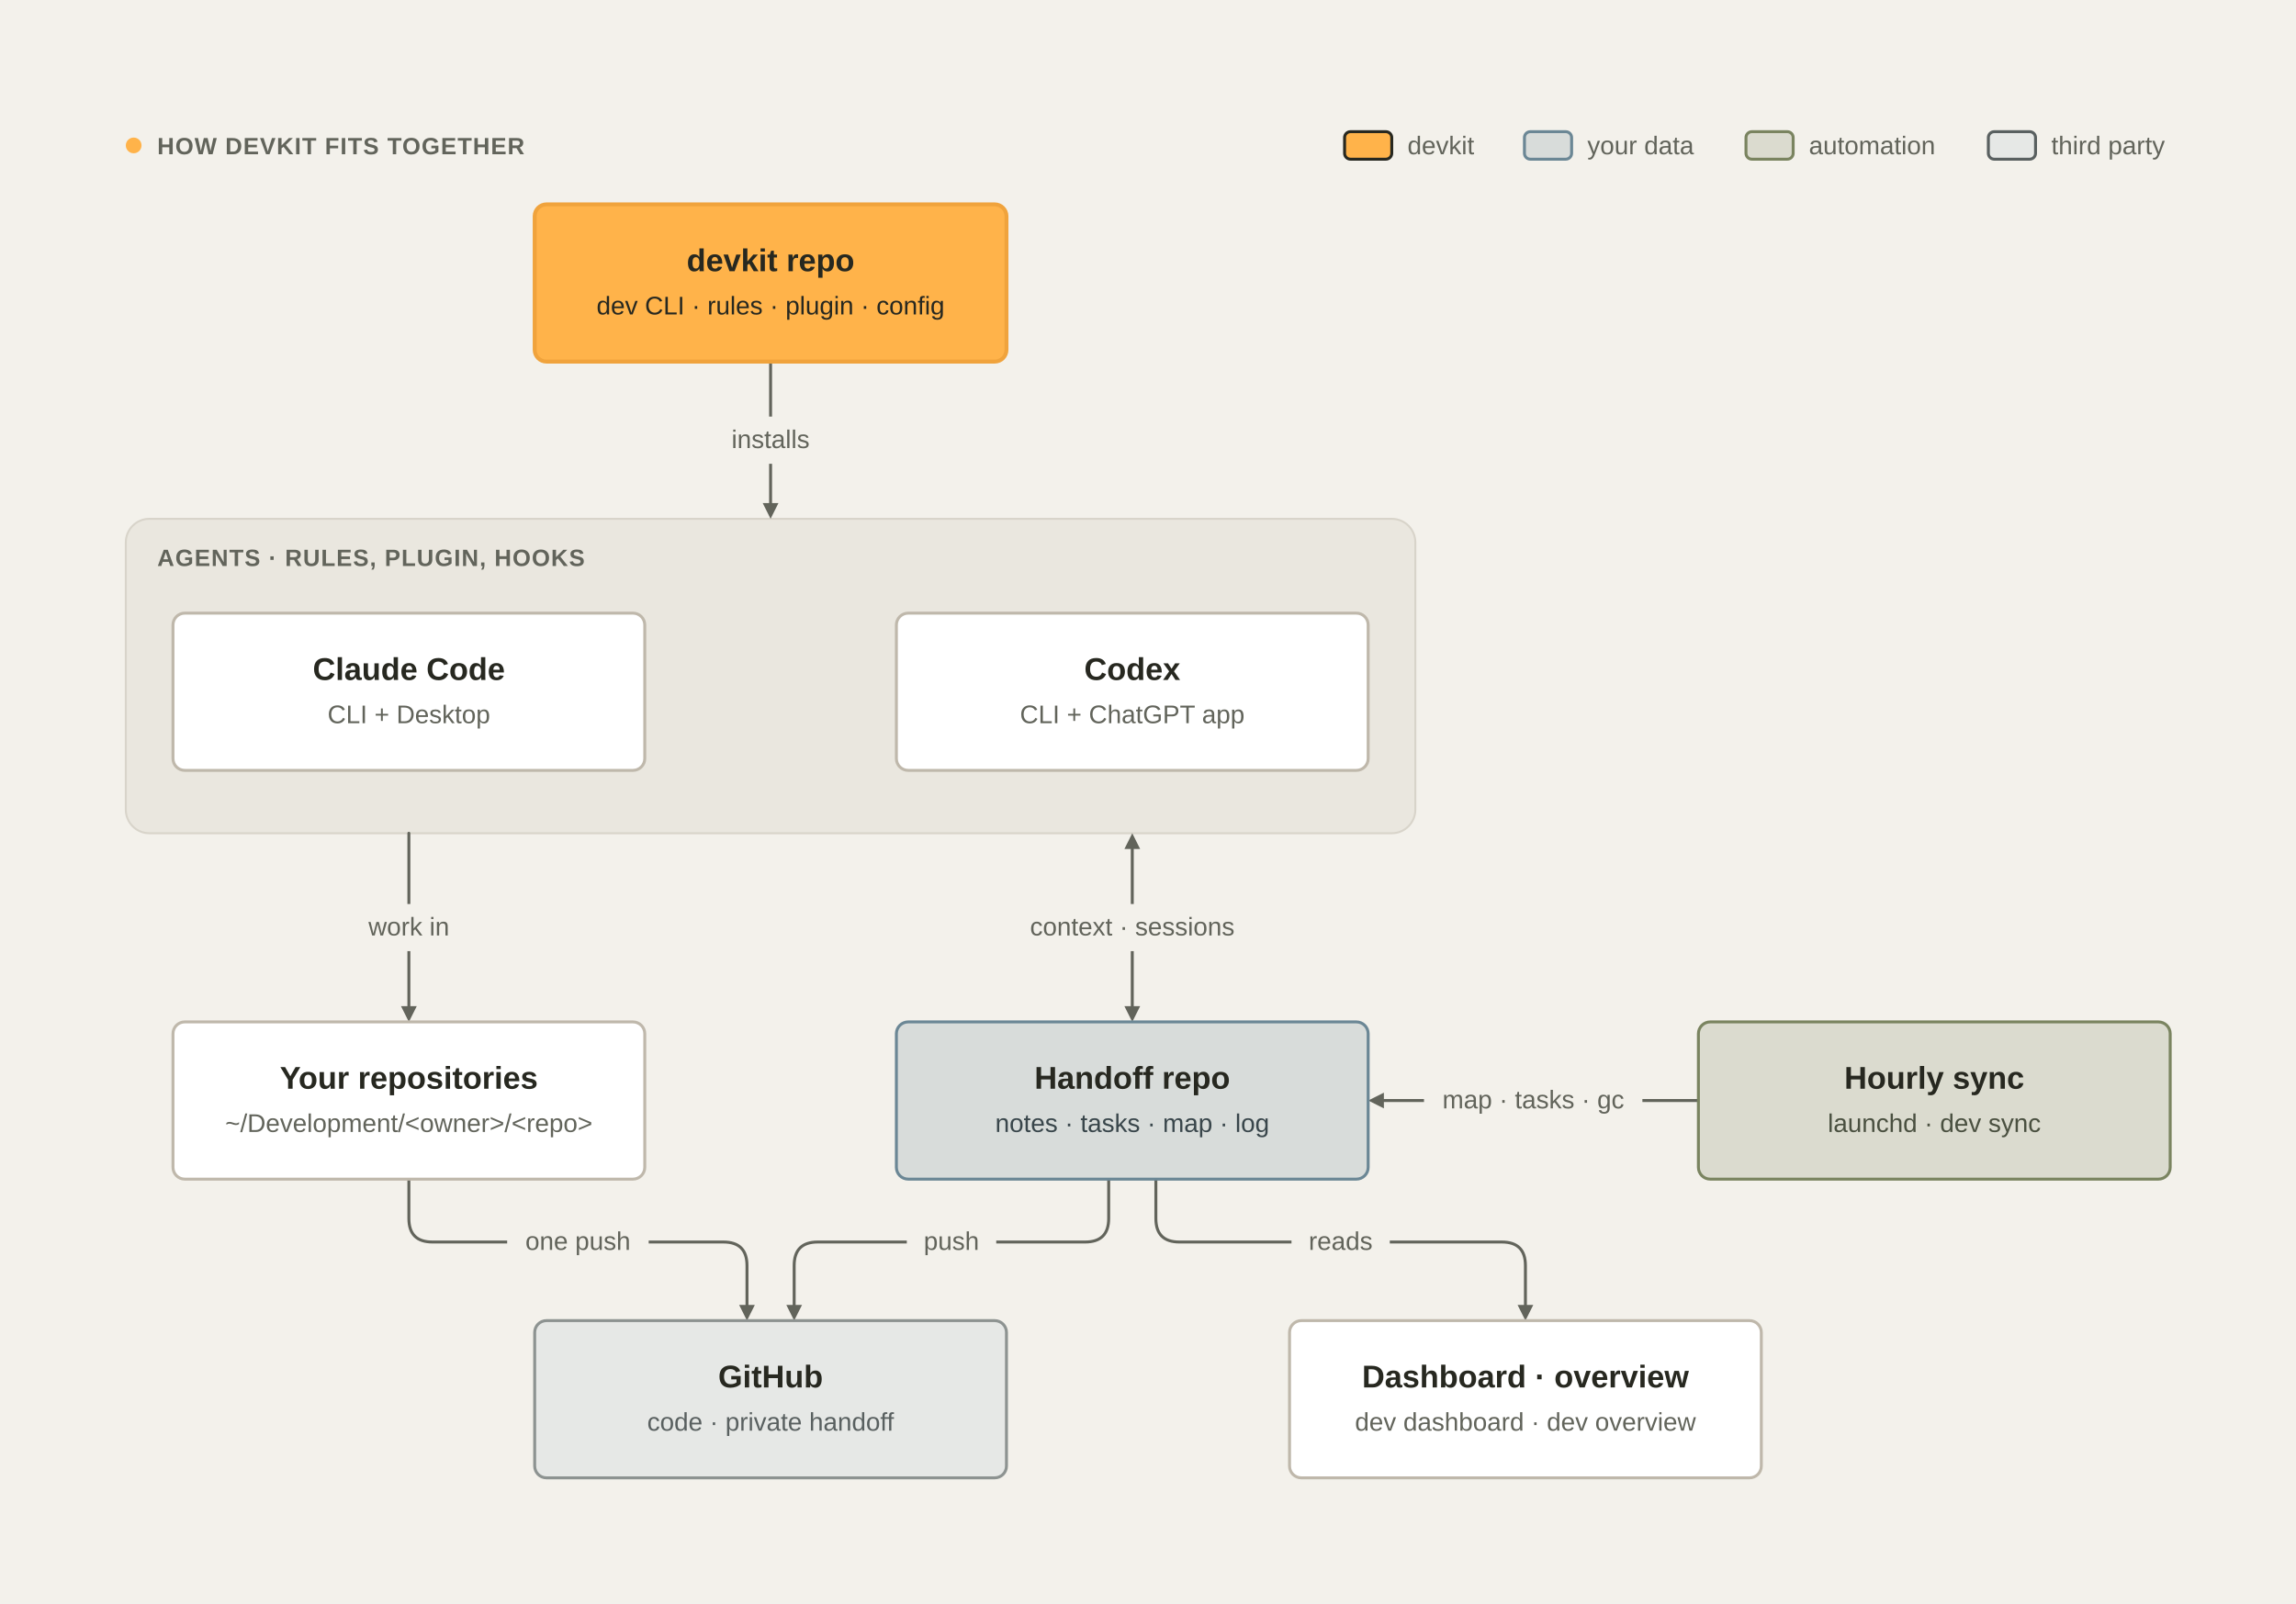
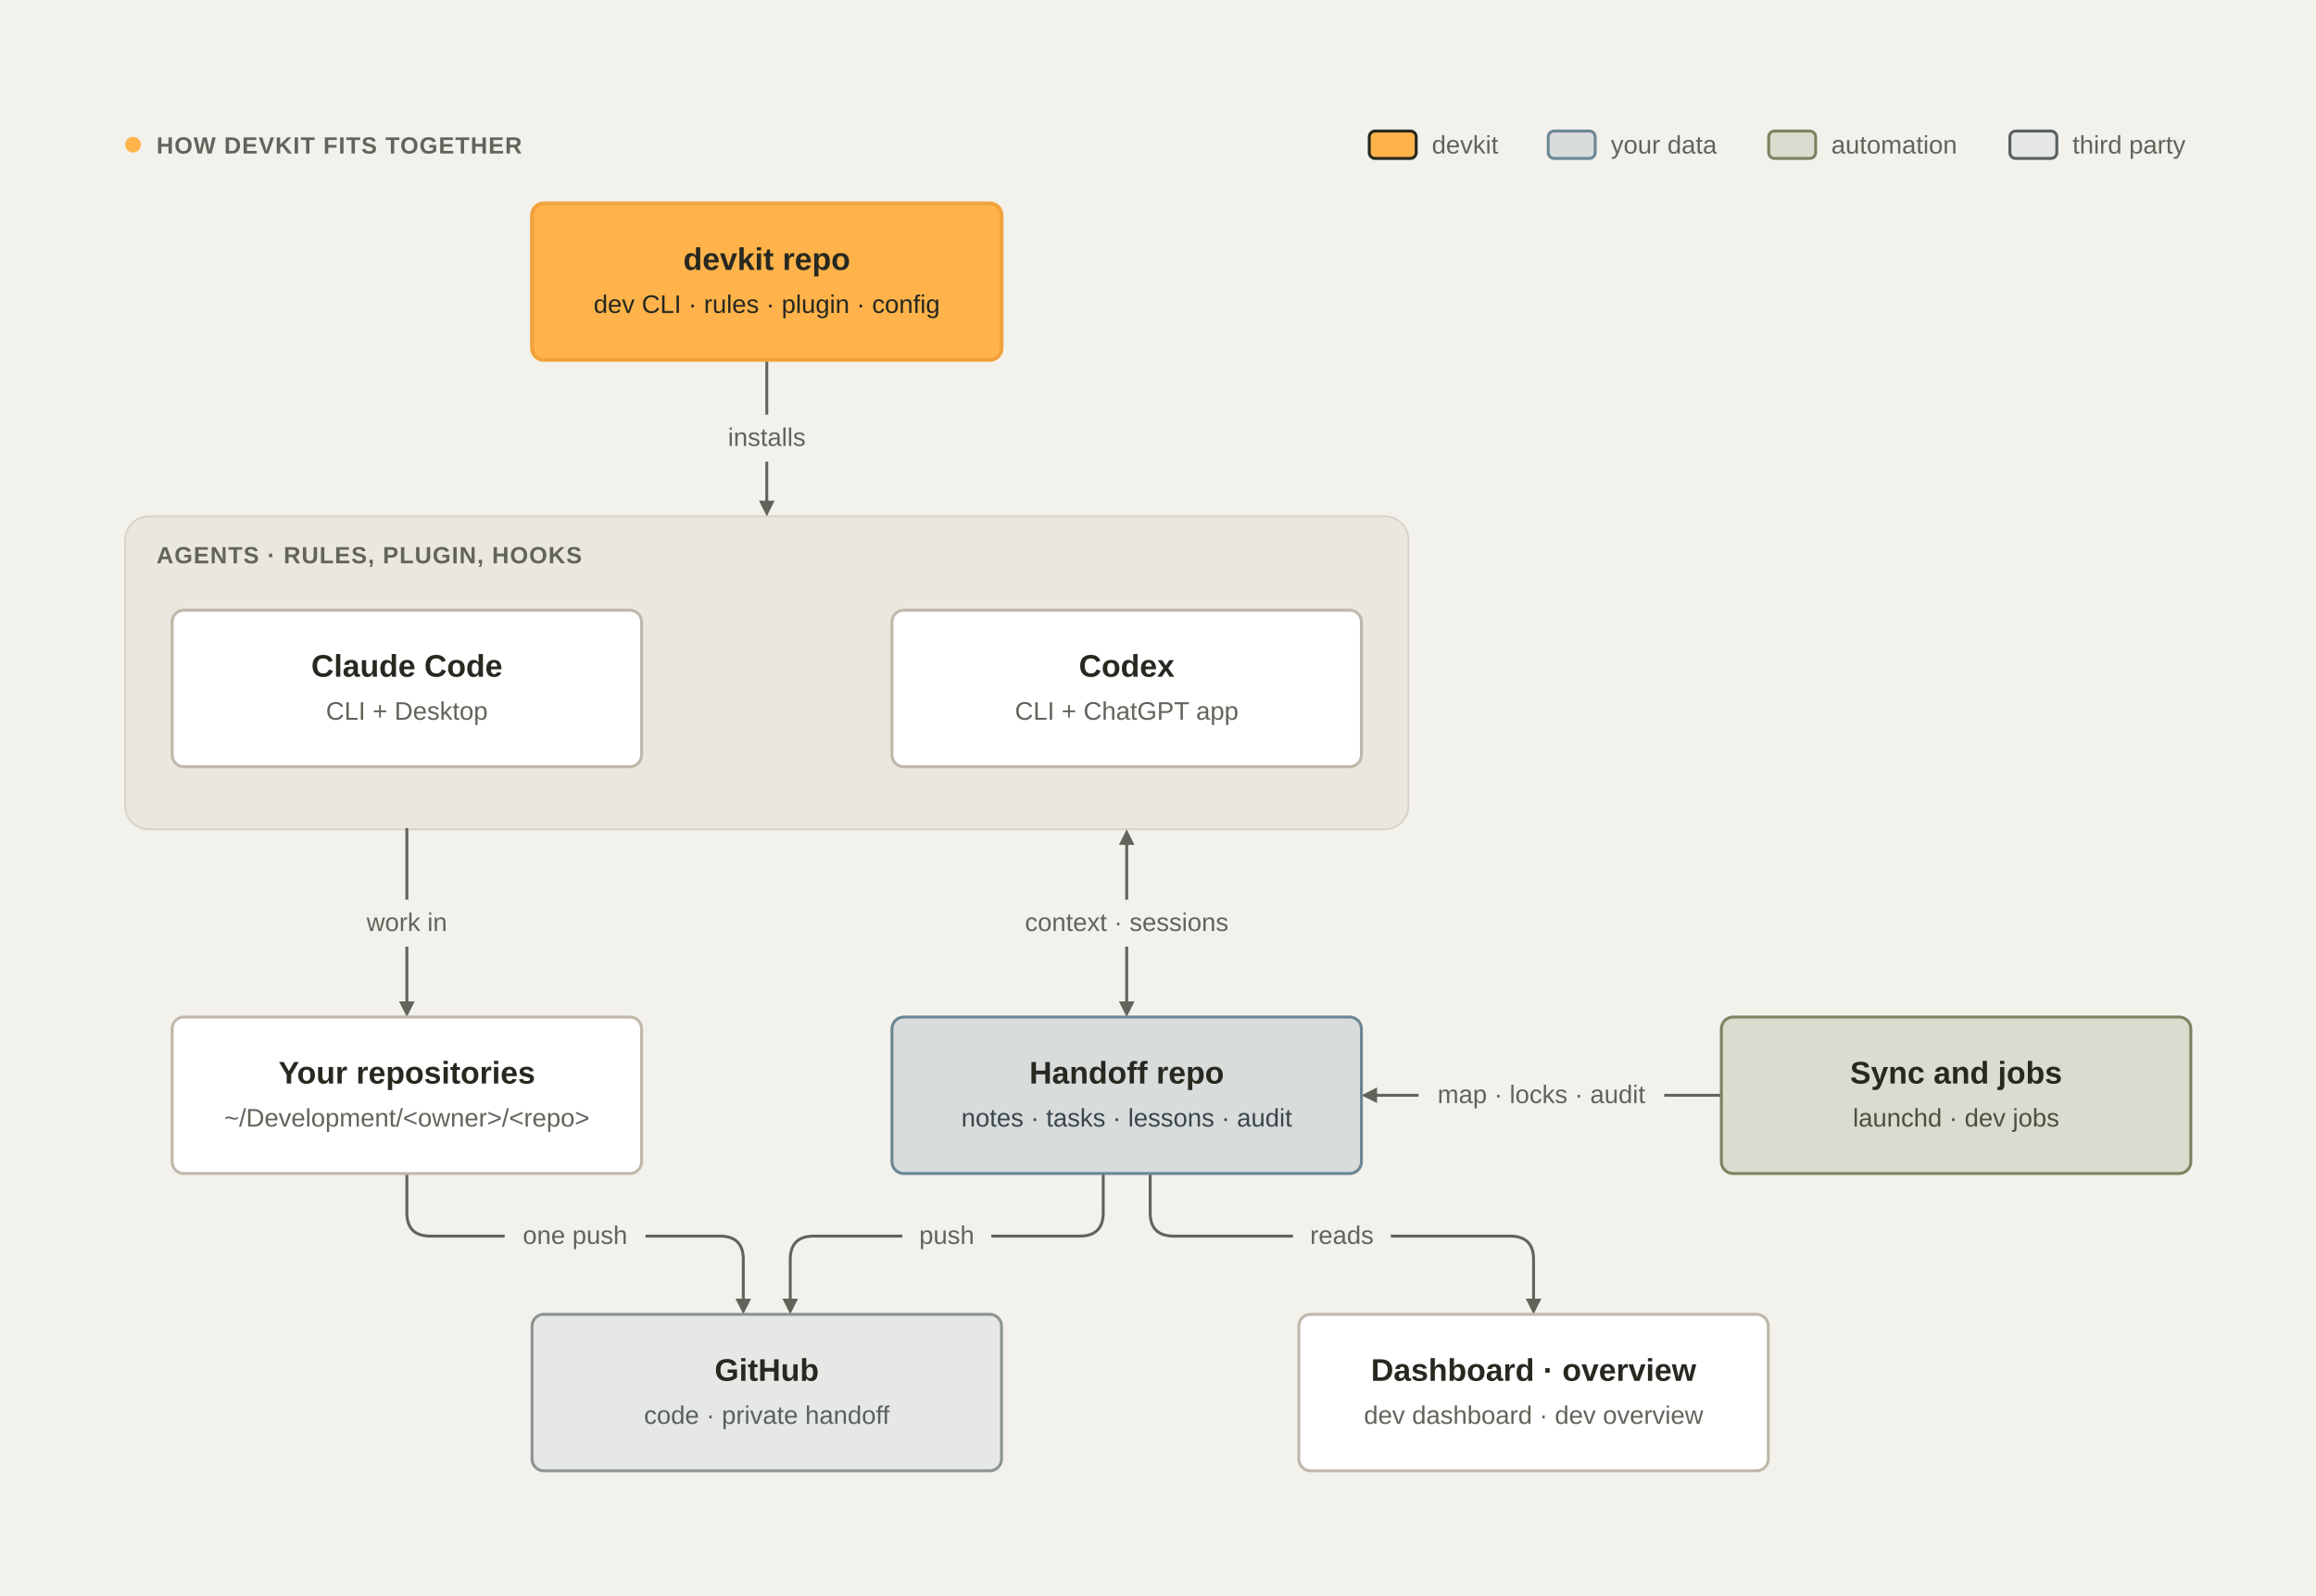
- <svg xmlns="http://www.w3.org/2000/svg" width="1168" height="816" viewBox="0 0 1168 816" role="img" aria-labelledby="dk-title dk-desc">
-   <rect width="1168" height="816" fill="#F3F1EB" />
+ <svg xmlns="http://www.w3.org/2000/svg" width="1184" height="816" viewBox="0 0 1184 816" role="img" aria-labelledby="dk-title dk-desc">
+   <rect width="1184" height="816" fill="#F3F1EB" />
  <g font-family="Manrope, 'Manrope Variable', system-ui, -apple-system, 'Segoe UI', Arial, sans-serif">
    <circle cx="68" cy="74" r="4" fill="#FFB34A" />
    <text x="80" y="78.5" font-size="12" font-weight="600" fill="#62645B" letter-spacing="0.48">HOW DEVKIT FITS TOGETHER</text>
-     <text x="1043.5" y="78.5" font-size="13" font-weight="400" fill="#62645B">third party</text>
-     <g transform="translate(1011.5,74)">
+     <text x="1059.5" y="78.5" font-size="13" font-weight="400" fill="#62645B">third party</text>
+     <g transform="translate(1027.5,74)">
      <rect x="0" y="-7" width="24" height="14" rx="3" fill="#E6E8E6" stroke="#596060" stroke-width="1.5" />
    </g>
-     <text x="920.2" y="78.5" font-size="13" font-weight="400" fill="#62645B">automation</text>
-     <g transform="translate(888.2,74)">
+     <text x="936.2" y="78.5" font-size="13" font-weight="400" fill="#62645B">automation</text>
+     <g transform="translate(904.2,74)">
      <rect x="0" y="-7" width="24" height="14" rx="3" fill="#DBDBCF" stroke="#7A8460" stroke-width="1.5" />
    </g>
-     <text x="807.5" y="78.5" font-size="13" font-weight="400" fill="#62645B">your data</text>
-     <g transform="translate(775.5,74)">
+     <text x="823.5" y="78.5" font-size="13" font-weight="400" fill="#62645B">your data</text>
+     <g transform="translate(791.5,74)">
      <rect x="0" y="-7" width="24" height="14" rx="3" fill="#D8DCDA" stroke="#6B8795" stroke-width="1.5" />
    </g>
-     <text x="716.0" y="78.5" font-size="13" font-weight="400" fill="#62645B">devkit</text>
-     <g transform="translate(684.0,74)">
+     <text x="732.0" y="78.5" font-size="13" font-weight="400" fill="#62645B">devkit</text>
+     <g transform="translate(700.0,74)">
      <rect x="0" y="-7" width="24" height="14" rx="3" fill="#FFB34A" stroke="#272820" stroke-width="1.5" />
    </g>
    <g transform="translate(88.0,104.0)">
      <rect x="-24.0" y="160.0" width="656.0" height="160.0" rx="12" fill="#EAE7DF" stroke="#D8D4CA" stroke-width="1" />
      <text x="-8.0" y="184.0" font-size="12" font-weight="600" fill="#62645B" text-anchor="start" letter-spacing="0.48">AGENTS · RULES, PLUGIN, HOOKS</text>
      <path d="M304.0,80.0 L304.0,152.5" fill="none" stroke="#62645B" stroke-width="1.5" stroke-linejoin="round" stroke-linecap="round" />
      <polygon points="304.0,160.0 300.0,152.0 308.0,152.0" fill="#62645B" />
      <rect x="275.2" y="108.0" width="57.6" height="24.0" rx="11.0" fill="#F3F1EB" />
      <text x="304.0" y="124.0" font-size="13" font-weight="400" fill="#62645B" text-anchor="middle">installs</text>
      <path d="M120.0,320.0 L120.0,408.5" fill="none" stroke="#62645B" stroke-width="1.5" stroke-linejoin="round" stroke-linecap="round" />
      <polygon points="120.0,416.0 116.0,408.0 124.0,408.0" fill="#62645B" />
      <rect x="90.5" y="356.0" width="59.1" height="24.0" rx="11.0" fill="#F3F1EB" />
      <text x="120.0" y="372.0" font-size="13" font-weight="400" fill="#62645B" text-anchor="middle">work in</text>
      <path d="M488.0,327.5 L488.0,408.5" fill="none" stroke="#62645B" stroke-width="1.5" stroke-linejoin="round" stroke-linecap="round" />
      <polygon points="488.0,416.0 484.0,408.0 492.0,408.0" fill="#62645B" />
      <polygon points="488.0,320.0 492.0,328.0 484.0,328.0" fill="#62645B" />
      <rect x="426.0" y="356.0" width="124.0" height="24.0" rx="11.0" fill="#F3F1EB" />
      <text x="488.0" y="372.0" font-size="13" font-weight="400" fill="#62645B" text-anchor="middle">context · sessions</text>
-       <path d="M776.0,456.0 L615.5,456.0" fill="none" stroke="#62645B" stroke-width="1.5" stroke-linejoin="round" stroke-linecap="round" />
+       <path d="M792.0,456.0 L615.5,456.0" fill="none" stroke="#62645B" stroke-width="1.5" stroke-linejoin="round" stroke-linecap="round" />
      <polygon points="608.0,456.0 616.0,452.0 616.0,460.0" fill="#62645B" />
-       <rect x="636.4" y="444.0" width="111.1" height="24.0" rx="11.0" fill="#F3F1EB" />
-       <text x="692.0" y="460.0" font-size="13" font-weight="400" fill="#62645B" text-anchor="middle">map · tasks · gc</text>
+       <rect x="637.2" y="444.0" width="125.6" height="24.0" rx="11.0" fill="#F3F1EB" />
+       <text x="700.0" y="460.0" font-size="13" font-weight="400" fill="#62645B" text-anchor="middle">map · locks · audit</text>
      <path d="M120.0,496.0 L120.0,516.0 Q120.0,528.0 132.0,528.0 L280.0,528.0 Q292.0,528.0 292.0,540.0 L292.0,560.5" fill="none" stroke="#62645B" stroke-width="1.5" stroke-linejoin="round" stroke-linecap="round" />
      <polygon points="292.0,568.0 288.0,560.0 296.0,560.0" fill="#62645B" />
      <rect x="170.0" y="516.0" width="72.0" height="24.0" rx="11.0" fill="#F3F1EB" />
      <text x="206.0" y="532.0" font-size="13" font-weight="400" fill="#62645B" text-anchor="middle">one push</text>
      <path d="M476.0,496.0 L476.0,516.0 Q476.0,528.0 464.0,528.0 L328.0,528.0 Q316.0,528.0 316.0,540.0 L316.0,560.5" fill="none" stroke="#62645B" stroke-width="1.5" stroke-linejoin="round" stroke-linecap="round" />
      <polygon points="316.0,568.0 312.0,560.0 320.0,560.0" fill="#62645B" />
      <rect x="373.3" y="516.0" width="45.5" height="24.0" rx="11.0" fill="#F3F1EB" />
      <text x="396.0" y="532.0" font-size="13" font-weight="400" fill="#62645B" text-anchor="middle">push</text>
-       <path d="M500.0,496.0 L500.0,516.0 Q500.0,528.0 512.0,528.0 L676.0,528.0 Q688.0,528.0 688.0,540.0 L688.0,560.5" fill="none" stroke="#62645B" stroke-width="1.5" stroke-linejoin="round" stroke-linecap="round" />
-       <polygon points="688.0,568.0 684.0,560.0 692.0,560.0" fill="#62645B" />
-       <rect x="569.0" y="516.0" width="50.0" height="24.0" rx="11.0" fill="#F3F1EB" />
-       <text x="594.0" y="532.0" font-size="13" font-weight="400" fill="#62645B" text-anchor="middle">reads</text>
+       <path d="M500.0,496.0 L500.0,516.0 Q500.0,528.0 512.0,528.0 L684.0,528.0 Q696.0,528.0 696.0,540.0 L696.0,560.5" fill="none" stroke="#62645B" stroke-width="1.5" stroke-linejoin="round" stroke-linecap="round" />
+       <polygon points="696.0,568.0 692.0,560.0 700.0,560.0" fill="#62645B" />
+       <rect x="573.0" y="516.0" width="50.0" height="24.0" rx="11.0" fill="#F3F1EB" />
+       <text x="598.0" y="532.0" font-size="13" font-weight="400" fill="#62645B" text-anchor="middle">reads</text>
      <rect x="184.0" y="0.0" width="240.0" height="80.0" rx="6.0" fill="#FFB34A" stroke="#F0A33C" stroke-width="2" />
      <text x="304.0" y="34.0" font-size="16" font-weight="600" fill="#272820" text-anchor="middle">devkit repo</text>
      <text x="304.0" y="56.0" font-size="13" font-weight="400" fill="#272820" text-anchor="middle">dev CLI · rules · plugin · config</text>
      <rect x="0.0" y="208.0" width="240.0" height="80.0" rx="6.0" fill="#FFFFFF" stroke="#BFB8AB" stroke-width="1.5" />
      <text x="120.0" y="242.0" font-size="16" font-weight="600" fill="#272820" text-anchor="middle">Claude Code</text>
      <text x="120.0" y="264.0" font-size="13" font-weight="400" fill="#62645B" text-anchor="middle">CLI + Desktop</text>
      <rect x="368.0" y="208.0" width="240.0" height="80.0" rx="6.0" fill="#FFFFFF" stroke="#BFB8AB" stroke-width="1.5" />
      <text x="488.0" y="242.0" font-size="16" font-weight="600" fill="#272820" text-anchor="middle">Codex</text>
      <text x="488.0" y="264.0" font-size="13" font-weight="400" fill="#62645B" text-anchor="middle">CLI + ChatGPT app</text>
      <rect x="0.0" y="416.0" width="240.0" height="80.0" rx="6.0" fill="#FFFFFF" stroke="#BFB8AB" stroke-width="1.5" />
      <text x="120.0" y="450.0" font-size="16" font-weight="600" fill="#272820" text-anchor="middle">Your repositories</text>
      <text x="120.0" y="472.0" font-size="13" font-weight="400" fill="#62645B" text-anchor="middle">~/Development/&lt;owner&gt;/&lt;repo&gt;</text>
      <rect x="368.0" y="416.0" width="240.0" height="80.0" rx="6.0" fill="#D8DCDA" stroke="#6B8795" stroke-width="1.5" />
      <text x="488.0" y="450.0" font-size="16" font-weight="600" fill="#272820" text-anchor="middle">Handoff repo</text>
-       <text x="488.0" y="472.0" font-size="13" font-weight="400" fill="#39464B" text-anchor="middle">notes · tasks · map · log</text>
-       <rect x="776.0" y="416.0" width="240.0" height="80.0" rx="6.0" fill="#DBDBCF" stroke="#7A8460" stroke-width="1.5" />
-       <text x="896.0" y="450.0" font-size="16" font-weight="600" fill="#272820" text-anchor="middle">Hourly sync</text>
-       <text x="896.0" y="472.0" font-size="13" font-weight="400" fill="#4A5040" text-anchor="middle">launchd · dev sync</text>
+       <text x="488.0" y="472.0" font-size="13" font-weight="400" fill="#39464B" text-anchor="middle">notes · tasks · lessons · audit</text>
+       <rect x="792.0" y="416.0" width="240.0" height="80.0" rx="6.0" fill="#DBDBCF" stroke="#7A8460" stroke-width="1.5" />
+       <text x="912.0" y="450.0" font-size="16" font-weight="600" fill="#272820" text-anchor="middle">Sync and jobs</text>
+       <text x="912.0" y="472.0" font-size="13" font-weight="400" fill="#4A5040" text-anchor="middle">launchd · dev jobs</text>
      <rect x="184.0" y="568.0" width="240.0" height="80.0" rx="6.0" fill="#E6E8E6" stroke="#8D9391" stroke-width="1.5" />
      <text x="304.0" y="602.0" font-size="16" font-weight="600" fill="#272820" text-anchor="middle">GitHub</text>
      <text x="304.0" y="624.0" font-size="13" font-weight="400" fill="#596060" text-anchor="middle">code · private handoff</text>
-       <rect x="568.0" y="568.0" width="240.0" height="80.0" rx="6.0" fill="#FFFFFF" stroke="#BFB8AB" stroke-width="1.5" />
-       <text x="688.0" y="602.0" font-size="16" font-weight="600" fill="#272820" text-anchor="middle">Dashboard · overview</text>
-       <text x="688.0" y="624.0" font-size="13" font-weight="400" fill="#62645B" text-anchor="middle">dev dashboard · dev overview</text>
+       <rect x="576.0" y="568.0" width="240.0" height="80.0" rx="6.0" fill="#FFFFFF" stroke="#BFB8AB" stroke-width="1.5" />
+       <text x="696.0" y="602.0" font-size="16" font-weight="600" fill="#272820" text-anchor="middle">Dashboard · overview</text>
+       <text x="696.0" y="624.0" font-size="13" font-weight="400" fill="#62645B" text-anchor="middle">dev dashboard · dev overview</text>
    </g>
  </g>
</svg>
